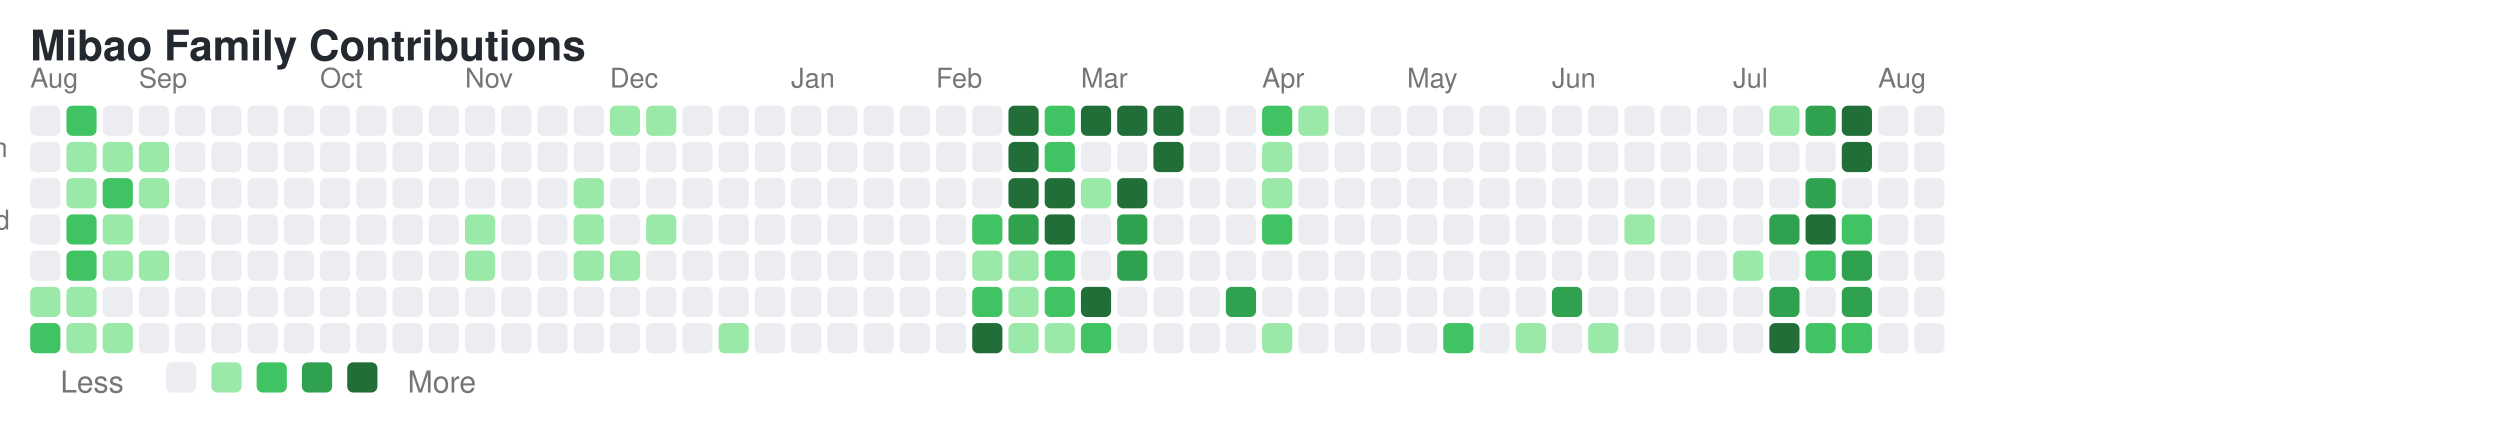
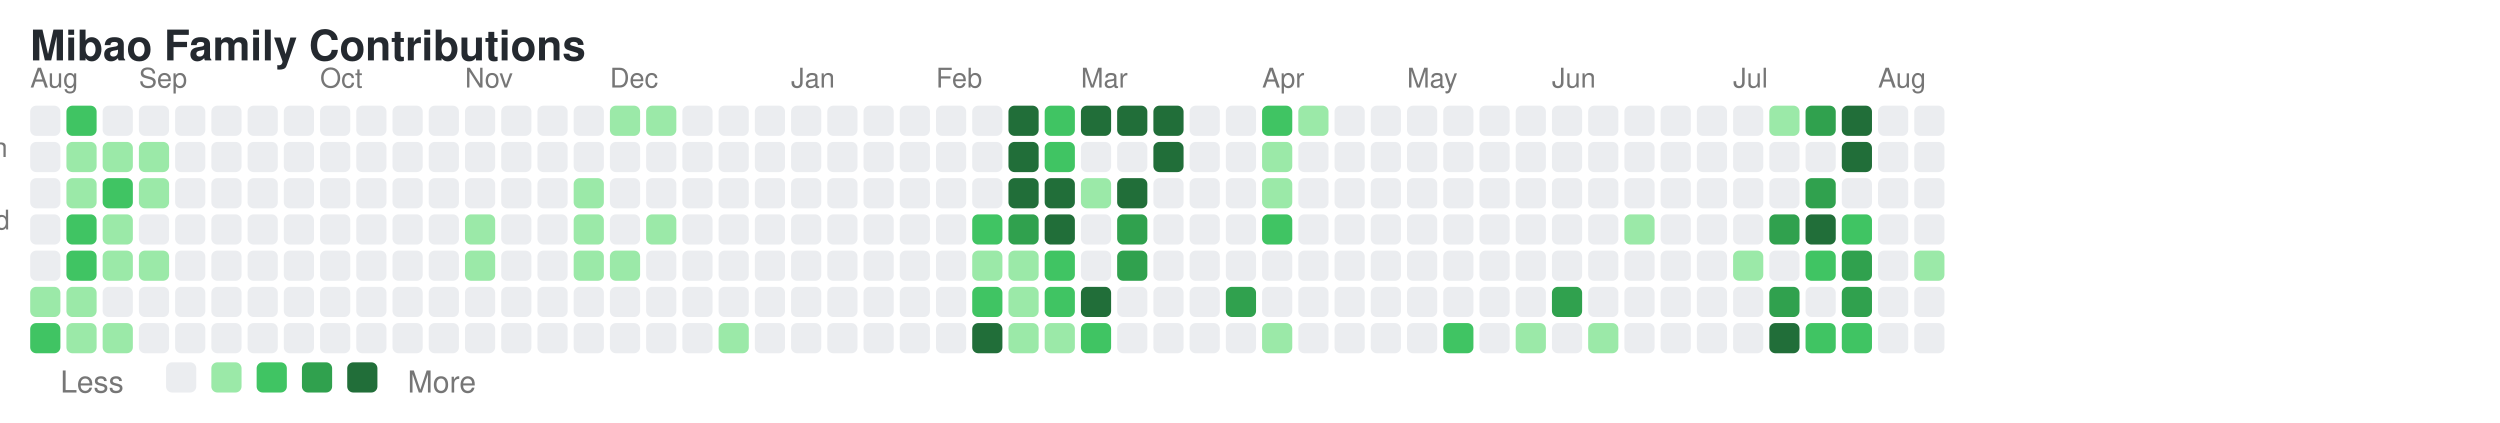
<svg xmlns="http://www.w3.org/2000/svg" width="828" height="140">
  <text x="10" y="20" font-family="-apple-system, BlinkMacSystemFont, Segoe UI, Helvetica, Arial, sans-serif" font-size="14" font-weight="600" fill="#24292f">Mibao Family Contributions</text>
  <g transform="translate(10, 35)">
    <text x="0" y="-6" font-family="-apple-system, BlinkMacSystemFont, Segoe UI, Helvetica, Arial, sans-serif" font-size="9" fill="#767676">Aug</text>
    <text x="36" y="-6" font-family="-apple-system, BlinkMacSystemFont, Segoe UI, Helvetica, Arial, sans-serif" font-size="9" fill="#767676">Sep</text>
    <text x="96" y="-6" font-family="-apple-system, BlinkMacSystemFont, Segoe UI, Helvetica, Arial, sans-serif" font-size="9" fill="#767676">Oct</text>
    <text x="144" y="-6" font-family="-apple-system, BlinkMacSystemFont, Segoe UI, Helvetica, Arial, sans-serif" font-size="9" fill="#767676">Nov</text>
    <text x="192" y="-6" font-family="-apple-system, BlinkMacSystemFont, Segoe UI, Helvetica, Arial, sans-serif" font-size="9" fill="#767676">Dec</text>
    <text x="252" y="-6" font-family="-apple-system, BlinkMacSystemFont, Segoe UI, Helvetica, Arial, sans-serif" font-size="9" fill="#767676">Jan</text>
    <text x="300" y="-6" font-family="-apple-system, BlinkMacSystemFont, Segoe UI, Helvetica, Arial, sans-serif" font-size="9" fill="#767676">Feb</text>
    <text x="348" y="-6" font-family="-apple-system, BlinkMacSystemFont, Segoe UI, Helvetica, Arial, sans-serif" font-size="9" fill="#767676">Mar</text>
    <text x="408" y="-6" font-family="-apple-system, BlinkMacSystemFont, Segoe UI, Helvetica, Arial, sans-serif" font-size="9" fill="#767676">Apr</text>
    <text x="456" y="-6" font-family="-apple-system, BlinkMacSystemFont, Segoe UI, Helvetica, Arial, sans-serif" font-size="9" fill="#767676">May</text>
    <text x="504" y="-6" font-family="-apple-system, BlinkMacSystemFont, Segoe UI, Helvetica, Arial, sans-serif" font-size="9" fill="#767676">Jun</text>
    <text x="564" y="-6" font-family="-apple-system, BlinkMacSystemFont, Segoe UI, Helvetica, Arial, sans-serif" font-size="9" fill="#767676">Jul</text>
    <text x="612" y="-6" font-family="-apple-system, BlinkMacSystemFont, Segoe UI, Helvetica, Arial, sans-serif" font-size="9" fill="#767676">Aug</text>
    <text x="-25" y="17.0" font-family="-apple-system, BlinkMacSystemFont, Segoe UI, Helvetica, Arial, sans-serif" font-size="9" fill="#767676">Mon</text>
    <text x="-25" y="41.0" font-family="-apple-system, BlinkMacSystemFont, Segoe UI, Helvetica, Arial, sans-serif" font-size="9" fill="#767676">Wed</text>
    <text x="-25" y="65.0" font-family="-apple-system, BlinkMacSystemFont, Segoe UI, Helvetica, Arial, sans-serif" font-size="9" fill="#767676">Fri</text>
    <rect x="0" y="0" width="10" height="10" fill="#ebedf0" rx="2" />
    <rect x="0" y="12" width="10" height="10" fill="#ebedf0" rx="2" />
    <rect x="0" y="24" width="10" height="10" fill="#ebedf0" rx="2" />
    <rect x="0" y="36" width="10" height="10" fill="#ebedf0" rx="2" />
    <rect x="0" y="48" width="10" height="10" fill="#ebedf0" rx="2" />
    <rect x="0" y="60" width="10" height="10" fill="#9be9a8" rx="2" />
    <rect x="0" y="72" width="10" height="10" fill="#40c463" rx="2" />
    <rect x="12" y="0" width="10" height="10" fill="#40c463" rx="2" />
    <rect x="12" y="12" width="10" height="10" fill="#9be9a8" rx="2" />
    <rect x="12" y="24" width="10" height="10" fill="#9be9a8" rx="2" />
    <rect x="12" y="36" width="10" height="10" fill="#40c463" rx="2" />
    <rect x="12" y="48" width="10" height="10" fill="#40c463" rx="2" />
    <rect x="12" y="60" width="10" height="10" fill="#9be9a8" rx="2" />
    <rect x="12" y="72" width="10" height="10" fill="#9be9a8" rx="2" />
    <rect x="24" y="0" width="10" height="10" fill="#ebedf0" rx="2" />
    <rect x="24" y="12" width="10" height="10" fill="#9be9a8" rx="2" />
    <rect x="24" y="24" width="10" height="10" fill="#40c463" rx="2" />
    <rect x="24" y="36" width="10" height="10" fill="#9be9a8" rx="2" />
    <rect x="24" y="48" width="10" height="10" fill="#9be9a8" rx="2" />
    <rect x="24" y="60" width="10" height="10" fill="#ebedf0" rx="2" />
    <rect x="24" y="72" width="10" height="10" fill="#9be9a8" rx="2" />
    <rect x="36" y="0" width="10" height="10" fill="#ebedf0" rx="2" />
    <rect x="36" y="12" width="10" height="10" fill="#9be9a8" rx="2" />
    <rect x="36" y="24" width="10" height="10" fill="#9be9a8" rx="2" />
    <rect x="36" y="36" width="10" height="10" fill="#ebedf0" rx="2" />
    <rect x="36" y="48" width="10" height="10" fill="#9be9a8" rx="2" />
    <rect x="36" y="60" width="10" height="10" fill="#ebedf0" rx="2" />
    <rect x="36" y="72" width="10" height="10" fill="#ebedf0" rx="2" />
    <rect x="48" y="0" width="10" height="10" fill="#ebedf0" rx="2" />
    <rect x="48" y="12" width="10" height="10" fill="#ebedf0" rx="2" />
    <rect x="48" y="24" width="10" height="10" fill="#ebedf0" rx="2" />
    <rect x="48" y="36" width="10" height="10" fill="#ebedf0" rx="2" />
    <rect x="48" y="48" width="10" height="10" fill="#ebedf0" rx="2" />
    <rect x="48" y="60" width="10" height="10" fill="#ebedf0" rx="2" />
    <rect x="48" y="72" width="10" height="10" fill="#ebedf0" rx="2" />
    <rect x="60" y="0" width="10" height="10" fill="#ebedf0" rx="2" />
    <rect x="60" y="12" width="10" height="10" fill="#ebedf0" rx="2" />
    <rect x="60" y="24" width="10" height="10" fill="#ebedf0" rx="2" />
    <rect x="60" y="36" width="10" height="10" fill="#ebedf0" rx="2" />
    <rect x="60" y="48" width="10" height="10" fill="#ebedf0" rx="2" />
    <rect x="60" y="60" width="10" height="10" fill="#ebedf0" rx="2" />
    <rect x="60" y="72" width="10" height="10" fill="#ebedf0" rx="2" />
    <rect x="72" y="0" width="10" height="10" fill="#ebedf0" rx="2" />
    <rect x="72" y="12" width="10" height="10" fill="#ebedf0" rx="2" />
    <rect x="72" y="24" width="10" height="10" fill="#ebedf0" rx="2" />
    <rect x="72" y="36" width="10" height="10" fill="#ebedf0" rx="2" />
    <rect x="72" y="48" width="10" height="10" fill="#ebedf0" rx="2" />
    <rect x="72" y="60" width="10" height="10" fill="#ebedf0" rx="2" />
    <rect x="72" y="72" width="10" height="10" fill="#ebedf0" rx="2" />
    <rect x="84" y="0" width="10" height="10" fill="#ebedf0" rx="2" />
    <rect x="84" y="12" width="10" height="10" fill="#ebedf0" rx="2" />
    <rect x="84" y="24" width="10" height="10" fill="#ebedf0" rx="2" />
    <rect x="84" y="36" width="10" height="10" fill="#ebedf0" rx="2" />
    <rect x="84" y="48" width="10" height="10" fill="#ebedf0" rx="2" />
    <rect x="84" y="60" width="10" height="10" fill="#ebedf0" rx="2" />
    <rect x="84" y="72" width="10" height="10" fill="#ebedf0" rx="2" />
    <rect x="96" y="0" width="10" height="10" fill="#ebedf0" rx="2" />
    <rect x="96" y="12" width="10" height="10" fill="#ebedf0" rx="2" />
    <rect x="96" y="24" width="10" height="10" fill="#ebedf0" rx="2" />
    <rect x="96" y="36" width="10" height="10" fill="#ebedf0" rx="2" />
    <rect x="96" y="48" width="10" height="10" fill="#ebedf0" rx="2" />
    <rect x="96" y="60" width="10" height="10" fill="#ebedf0" rx="2" />
    <rect x="96" y="72" width="10" height="10" fill="#ebedf0" rx="2" />
    <rect x="108" y="0" width="10" height="10" fill="#ebedf0" rx="2" />
    <rect x="108" y="12" width="10" height="10" fill="#ebedf0" rx="2" />
    <rect x="108" y="24" width="10" height="10" fill="#ebedf0" rx="2" />
    <rect x="108" y="36" width="10" height="10" fill="#ebedf0" rx="2" />
    <rect x="108" y="48" width="10" height="10" fill="#ebedf0" rx="2" />
    <rect x="108" y="60" width="10" height="10" fill="#ebedf0" rx="2" />
    <rect x="108" y="72" width="10" height="10" fill="#ebedf0" rx="2" />
    <rect x="120" y="0" width="10" height="10" fill="#ebedf0" rx="2" />
    <rect x="120" y="12" width="10" height="10" fill="#ebedf0" rx="2" />
    <rect x="120" y="24" width="10" height="10" fill="#ebedf0" rx="2" />
    <rect x="120" y="36" width="10" height="10" fill="#ebedf0" rx="2" />
    <rect x="120" y="48" width="10" height="10" fill="#ebedf0" rx="2" />
    <rect x="120" y="60" width="10" height="10" fill="#ebedf0" rx="2" />
    <rect x="120" y="72" width="10" height="10" fill="#ebedf0" rx="2" />
    <rect x="132" y="0" width="10" height="10" fill="#ebedf0" rx="2" />
    <rect x="132" y="12" width="10" height="10" fill="#ebedf0" rx="2" />
    <rect x="132" y="24" width="10" height="10" fill="#ebedf0" rx="2" />
    <rect x="132" y="36" width="10" height="10" fill="#ebedf0" rx="2" />
    <rect x="132" y="48" width="10" height="10" fill="#ebedf0" rx="2" />
    <rect x="132" y="60" width="10" height="10" fill="#ebedf0" rx="2" />
    <rect x="132" y="72" width="10" height="10" fill="#ebedf0" rx="2" />
    <rect x="144" y="0" width="10" height="10" fill="#ebedf0" rx="2" />
    <rect x="144" y="12" width="10" height="10" fill="#ebedf0" rx="2" />
    <rect x="144" y="24" width="10" height="10" fill="#ebedf0" rx="2" />
    <rect x="144" y="36" width="10" height="10" fill="#9be9a8" rx="2" />
    <rect x="144" y="48" width="10" height="10" fill="#9be9a8" rx="2" />
    <rect x="144" y="60" width="10" height="10" fill="#ebedf0" rx="2" />
    <rect x="144" y="72" width="10" height="10" fill="#ebedf0" rx="2" />
    <rect x="156" y="0" width="10" height="10" fill="#ebedf0" rx="2" />
    <rect x="156" y="12" width="10" height="10" fill="#ebedf0" rx="2" />
    <rect x="156" y="24" width="10" height="10" fill="#ebedf0" rx="2" />
    <rect x="156" y="36" width="10" height="10" fill="#ebedf0" rx="2" />
    <rect x="156" y="48" width="10" height="10" fill="#ebedf0" rx="2" />
    <rect x="156" y="60" width="10" height="10" fill="#ebedf0" rx="2" />
    <rect x="156" y="72" width="10" height="10" fill="#ebedf0" rx="2" />
    <rect x="168" y="0" width="10" height="10" fill="#ebedf0" rx="2" />
    <rect x="168" y="12" width="10" height="10" fill="#ebedf0" rx="2" />
    <rect x="168" y="24" width="10" height="10" fill="#ebedf0" rx="2" />
    <rect x="168" y="36" width="10" height="10" fill="#ebedf0" rx="2" />
    <rect x="168" y="48" width="10" height="10" fill="#ebedf0" rx="2" />
    <rect x="168" y="60" width="10" height="10" fill="#ebedf0" rx="2" />
    <rect x="168" y="72" width="10" height="10" fill="#ebedf0" rx="2" />
    <rect x="180" y="0" width="10" height="10" fill="#ebedf0" rx="2" />
    <rect x="180" y="12" width="10" height="10" fill="#ebedf0" rx="2" />
    <rect x="180" y="24" width="10" height="10" fill="#9be9a8" rx="2" />
    <rect x="180" y="36" width="10" height="10" fill="#9be9a8" rx="2" />
    <rect x="180" y="48" width="10" height="10" fill="#9be9a8" rx="2" />
    <rect x="180" y="60" width="10" height="10" fill="#ebedf0" rx="2" />
    <rect x="180" y="72" width="10" height="10" fill="#ebedf0" rx="2" />
    <rect x="192" y="0" width="10" height="10" fill="#9be9a8" rx="2" />
    <rect x="192" y="12" width="10" height="10" fill="#ebedf0" rx="2" />
    <rect x="192" y="24" width="10" height="10" fill="#ebedf0" rx="2" />
    <rect x="192" y="36" width="10" height="10" fill="#ebedf0" rx="2" />
    <rect x="192" y="48" width="10" height="10" fill="#9be9a8" rx="2" />
    <rect x="192" y="60" width="10" height="10" fill="#ebedf0" rx="2" />
    <rect x="192" y="72" width="10" height="10" fill="#ebedf0" rx="2" />
    <rect x="204" y="0" width="10" height="10" fill="#9be9a8" rx="2" />
    <rect x="204" y="12" width="10" height="10" fill="#ebedf0" rx="2" />
    <rect x="204" y="24" width="10" height="10" fill="#ebedf0" rx="2" />
    <rect x="204" y="36" width="10" height="10" fill="#9be9a8" rx="2" />
    <rect x="204" y="48" width="10" height="10" fill="#ebedf0" rx="2" />
    <rect x="204" y="60" width="10" height="10" fill="#ebedf0" rx="2" />
    <rect x="204" y="72" width="10" height="10" fill="#ebedf0" rx="2" />
    <rect x="216" y="0" width="10" height="10" fill="#ebedf0" rx="2" />
    <rect x="216" y="12" width="10" height="10" fill="#ebedf0" rx="2" />
    <rect x="216" y="24" width="10" height="10" fill="#ebedf0" rx="2" />
    <rect x="216" y="36" width="10" height="10" fill="#ebedf0" rx="2" />
    <rect x="216" y="48" width="10" height="10" fill="#ebedf0" rx="2" />
    <rect x="216" y="60" width="10" height="10" fill="#ebedf0" rx="2" />
    <rect x="216" y="72" width="10" height="10" fill="#ebedf0" rx="2" />
    <rect x="228" y="0" width="10" height="10" fill="#ebedf0" rx="2" />
    <rect x="228" y="12" width="10" height="10" fill="#ebedf0" rx="2" />
    <rect x="228" y="24" width="10" height="10" fill="#ebedf0" rx="2" />
    <rect x="228" y="36" width="10" height="10" fill="#ebedf0" rx="2" />
    <rect x="228" y="48" width="10" height="10" fill="#ebedf0" rx="2" />
    <rect x="228" y="60" width="10" height="10" fill="#ebedf0" rx="2" />
    <rect x="228" y="72" width="10" height="10" fill="#9be9a8" rx="2" />
    <rect x="240" y="0" width="10" height="10" fill="#ebedf0" rx="2" />
    <rect x="240" y="12" width="10" height="10" fill="#ebedf0" rx="2" />
    <rect x="240" y="24" width="10" height="10" fill="#ebedf0" rx="2" />
    <rect x="240" y="36" width="10" height="10" fill="#ebedf0" rx="2" />
    <rect x="240" y="48" width="10" height="10" fill="#ebedf0" rx="2" />
    <rect x="240" y="60" width="10" height="10" fill="#ebedf0" rx="2" />
    <rect x="240" y="72" width="10" height="10" fill="#ebedf0" rx="2" />
    <rect x="252" y="0" width="10" height="10" fill="#ebedf0" rx="2" />
    <rect x="252" y="12" width="10" height="10" fill="#ebedf0" rx="2" />
    <rect x="252" y="24" width="10" height="10" fill="#ebedf0" rx="2" />
    <rect x="252" y="36" width="10" height="10" fill="#ebedf0" rx="2" />
    <rect x="252" y="48" width="10" height="10" fill="#ebedf0" rx="2" />
    <rect x="252" y="60" width="10" height="10" fill="#ebedf0" rx="2" />
    <rect x="252" y="72" width="10" height="10" fill="#ebedf0" rx="2" />
    <rect x="264" y="0" width="10" height="10" fill="#ebedf0" rx="2" />
    <rect x="264" y="12" width="10" height="10" fill="#ebedf0" rx="2" />
    <rect x="264" y="24" width="10" height="10" fill="#ebedf0" rx="2" />
    <rect x="264" y="36" width="10" height="10" fill="#ebedf0" rx="2" />
    <rect x="264" y="48" width="10" height="10" fill="#ebedf0" rx="2" />
    <rect x="264" y="60" width="10" height="10" fill="#ebedf0" rx="2" />
    <rect x="264" y="72" width="10" height="10" fill="#ebedf0" rx="2" />
    <rect x="276" y="0" width="10" height="10" fill="#ebedf0" rx="2" />
    <rect x="276" y="12" width="10" height="10" fill="#ebedf0" rx="2" />
    <rect x="276" y="24" width="10" height="10" fill="#ebedf0" rx="2" />
    <rect x="276" y="36" width="10" height="10" fill="#ebedf0" rx="2" />
    <rect x="276" y="48" width="10" height="10" fill="#ebedf0" rx="2" />
    <rect x="276" y="60" width="10" height="10" fill="#ebedf0" rx="2" />
    <rect x="276" y="72" width="10" height="10" fill="#ebedf0" rx="2" />
    <rect x="288" y="0" width="10" height="10" fill="#ebedf0" rx="2" />
    <rect x="288" y="12" width="10" height="10" fill="#ebedf0" rx="2" />
    <rect x="288" y="24" width="10" height="10" fill="#ebedf0" rx="2" />
    <rect x="288" y="36" width="10" height="10" fill="#ebedf0" rx="2" />
    <rect x="288" y="48" width="10" height="10" fill="#ebedf0" rx="2" />
    <rect x="288" y="60" width="10" height="10" fill="#ebedf0" rx="2" />
    <rect x="288" y="72" width="10" height="10" fill="#ebedf0" rx="2" />
    <rect x="300" y="0" width="10" height="10" fill="#ebedf0" rx="2" />
    <rect x="300" y="12" width="10" height="10" fill="#ebedf0" rx="2" />
    <rect x="300" y="24" width="10" height="10" fill="#ebedf0" rx="2" />
    <rect x="300" y="36" width="10" height="10" fill="#ebedf0" rx="2" />
    <rect x="300" y="48" width="10" height="10" fill="#ebedf0" rx="2" />
    <rect x="300" y="60" width="10" height="10" fill="#ebedf0" rx="2" />
    <rect x="300" y="72" width="10" height="10" fill="#ebedf0" rx="2" />
    <rect x="312" y="0" width="10" height="10" fill="#ebedf0" rx="2" />
    <rect x="312" y="12" width="10" height="10" fill="#ebedf0" rx="2" />
    <rect x="312" y="24" width="10" height="10" fill="#ebedf0" rx="2" />
    <rect x="312" y="36" width="10" height="10" fill="#40c463" rx="2" />
    <rect x="312" y="48" width="10" height="10" fill="#9be9a8" rx="2" />
    <rect x="312" y="60" width="10" height="10" fill="#40c463" rx="2" />
    <rect x="312" y="72" width="10" height="10" fill="#216e39" rx="2" />
    <rect x="324" y="0" width="10" height="10" fill="#216e39" rx="2" />
    <rect x="324" y="12" width="10" height="10" fill="#216e39" rx="2" />
    <rect x="324" y="24" width="10" height="10" fill="#216e39" rx="2" />
    <rect x="324" y="36" width="10" height="10" fill="#30a14e" rx="2" />
    <rect x="324" y="48" width="10" height="10" fill="#9be9a8" rx="2" />
    <rect x="324" y="60" width="10" height="10" fill="#9be9a8" rx="2" />
    <rect x="324" y="72" width="10" height="10" fill="#9be9a8" rx="2" />
    <rect x="336" y="0" width="10" height="10" fill="#40c463" rx="2" />
    <rect x="336" y="12" width="10" height="10" fill="#40c463" rx="2" />
    <rect x="336" y="24" width="10" height="10" fill="#216e39" rx="2" />
    <rect x="336" y="36" width="10" height="10" fill="#216e39" rx="2" />
    <rect x="336" y="48" width="10" height="10" fill="#40c463" rx="2" />
    <rect x="336" y="60" width="10" height="10" fill="#40c463" rx="2" />
    <rect x="336" y="72" width="10" height="10" fill="#9be9a8" rx="2" />
    <rect x="348" y="0" width="10" height="10" fill="#216e39" rx="2" />
    <rect x="348" y="12" width="10" height="10" fill="#ebedf0" rx="2" />
    <rect x="348" y="24" width="10" height="10" fill="#9be9a8" rx="2" />
    <rect x="348" y="36" width="10" height="10" fill="#ebedf0" rx="2" />
    <rect x="348" y="48" width="10" height="10" fill="#ebedf0" rx="2" />
    <rect x="348" y="60" width="10" height="10" fill="#216e39" rx="2" />
    <rect x="348" y="72" width="10" height="10" fill="#40c463" rx="2" />
    <rect x="360" y="0" width="10" height="10" fill="#216e39" rx="2" />
    <rect x="360" y="12" width="10" height="10" fill="#ebedf0" rx="2" />
    <rect x="360" y="24" width="10" height="10" fill="#216e39" rx="2" />
    <rect x="360" y="36" width="10" height="10" fill="#30a14e" rx="2" />
    <rect x="360" y="48" width="10" height="10" fill="#30a14e" rx="2" />
    <rect x="360" y="60" width="10" height="10" fill="#ebedf0" rx="2" />
    <rect x="360" y="72" width="10" height="10" fill="#ebedf0" rx="2" />
    <rect x="372" y="0" width="10" height="10" fill="#216e39" rx="2" />
    <rect x="372" y="12" width="10" height="10" fill="#216e39" rx="2" />
    <rect x="372" y="24" width="10" height="10" fill="#ebedf0" rx="2" />
    <rect x="372" y="36" width="10" height="10" fill="#ebedf0" rx="2" />
    <rect x="372" y="48" width="10" height="10" fill="#ebedf0" rx="2" />
    <rect x="372" y="60" width="10" height="10" fill="#ebedf0" rx="2" />
    <rect x="372" y="72" width="10" height="10" fill="#ebedf0" rx="2" />
    <rect x="384" y="0" width="10" height="10" fill="#ebedf0" rx="2" />
    <rect x="384" y="12" width="10" height="10" fill="#ebedf0" rx="2" />
    <rect x="384" y="24" width="10" height="10" fill="#ebedf0" rx="2" />
    <rect x="384" y="36" width="10" height="10" fill="#ebedf0" rx="2" />
    <rect x="384" y="48" width="10" height="10" fill="#ebedf0" rx="2" />
    <rect x="384" y="60" width="10" height="10" fill="#ebedf0" rx="2" />
    <rect x="384" y="72" width="10" height="10" fill="#ebedf0" rx="2" />
    <rect x="396" y="0" width="10" height="10" fill="#ebedf0" rx="2" />
    <rect x="396" y="12" width="10" height="10" fill="#ebedf0" rx="2" />
    <rect x="396" y="24" width="10" height="10" fill="#ebedf0" rx="2" />
    <rect x="396" y="36" width="10" height="10" fill="#ebedf0" rx="2" />
    <rect x="396" y="48" width="10" height="10" fill="#ebedf0" rx="2" />
    <rect x="396" y="60" width="10" height="10" fill="#30a14e" rx="2" />
    <rect x="396" y="72" width="10" height="10" fill="#ebedf0" rx="2" />
    <rect x="408" y="0" width="10" height="10" fill="#40c463" rx="2" />
    <rect x="408" y="12" width="10" height="10" fill="#9be9a8" rx="2" />
    <rect x="408" y="24" width="10" height="10" fill="#9be9a8" rx="2" />
    <rect x="408" y="36" width="10" height="10" fill="#40c463" rx="2" />
    <rect x="408" y="48" width="10" height="10" fill="#ebedf0" rx="2" />
    <rect x="408" y="60" width="10" height="10" fill="#ebedf0" rx="2" />
    <rect x="408" y="72" width="10" height="10" fill="#9be9a8" rx="2" />
    <rect x="420" y="0" width="10" height="10" fill="#9be9a8" rx="2" />
    <rect x="420" y="12" width="10" height="10" fill="#ebedf0" rx="2" />
    <rect x="420" y="24" width="10" height="10" fill="#ebedf0" rx="2" />
    <rect x="420" y="36" width="10" height="10" fill="#ebedf0" rx="2" />
    <rect x="420" y="48" width="10" height="10" fill="#ebedf0" rx="2" />
    <rect x="420" y="60" width="10" height="10" fill="#ebedf0" rx="2" />
    <rect x="420" y="72" width="10" height="10" fill="#ebedf0" rx="2" />
    <rect x="432" y="0" width="10" height="10" fill="#ebedf0" rx="2" />
    <rect x="432" y="12" width="10" height="10" fill="#ebedf0" rx="2" />
    <rect x="432" y="24" width="10" height="10" fill="#ebedf0" rx="2" />
    <rect x="432" y="36" width="10" height="10" fill="#ebedf0" rx="2" />
    <rect x="432" y="48" width="10" height="10" fill="#ebedf0" rx="2" />
    <rect x="432" y="60" width="10" height="10" fill="#ebedf0" rx="2" />
    <rect x="432" y="72" width="10" height="10" fill="#ebedf0" rx="2" />
    <rect x="444" y="0" width="10" height="10" fill="#ebedf0" rx="2" />
    <rect x="444" y="12" width="10" height="10" fill="#ebedf0" rx="2" />
    <rect x="444" y="24" width="10" height="10" fill="#ebedf0" rx="2" />
    <rect x="444" y="36" width="10" height="10" fill="#ebedf0" rx="2" />
    <rect x="444" y="48" width="10" height="10" fill="#ebedf0" rx="2" />
    <rect x="444" y="60" width="10" height="10" fill="#ebedf0" rx="2" />
    <rect x="444" y="72" width="10" height="10" fill="#ebedf0" rx="2" />
    <rect x="456" y="0" width="10" height="10" fill="#ebedf0" rx="2" />
    <rect x="456" y="12" width="10" height="10" fill="#ebedf0" rx="2" />
    <rect x="456" y="24" width="10" height="10" fill="#ebedf0" rx="2" />
    <rect x="456" y="36" width="10" height="10" fill="#ebedf0" rx="2" />
    <rect x="456" y="48" width="10" height="10" fill="#ebedf0" rx="2" />
    <rect x="456" y="60" width="10" height="10" fill="#ebedf0" rx="2" />
    <rect x="456" y="72" width="10" height="10" fill="#ebedf0" rx="2" />
    <rect x="468" y="0" width="10" height="10" fill="#ebedf0" rx="2" />
    <rect x="468" y="12" width="10" height="10" fill="#ebedf0" rx="2" />
    <rect x="468" y="24" width="10" height="10" fill="#ebedf0" rx="2" />
    <rect x="468" y="36" width="10" height="10" fill="#ebedf0" rx="2" />
    <rect x="468" y="48" width="10" height="10" fill="#ebedf0" rx="2" />
    <rect x="468" y="60" width="10" height="10" fill="#ebedf0" rx="2" />
    <rect x="468" y="72" width="10" height="10" fill="#40c463" rx="2" />
    <rect x="480" y="0" width="10" height="10" fill="#ebedf0" rx="2" />
    <rect x="480" y="12" width="10" height="10" fill="#ebedf0" rx="2" />
    <rect x="480" y="24" width="10" height="10" fill="#ebedf0" rx="2" />
    <rect x="480" y="36" width="10" height="10" fill="#ebedf0" rx="2" />
    <rect x="480" y="48" width="10" height="10" fill="#ebedf0" rx="2" />
    <rect x="480" y="60" width="10" height="10" fill="#ebedf0" rx="2" />
    <rect x="480" y="72" width="10" height="10" fill="#ebedf0" rx="2" />
    <rect x="492" y="0" width="10" height="10" fill="#ebedf0" rx="2" />
    <rect x="492" y="12" width="10" height="10" fill="#ebedf0" rx="2" />
    <rect x="492" y="24" width="10" height="10" fill="#ebedf0" rx="2" />
    <rect x="492" y="36" width="10" height="10" fill="#ebedf0" rx="2" />
    <rect x="492" y="48" width="10" height="10" fill="#ebedf0" rx="2" />
    <rect x="492" y="60" width="10" height="10" fill="#ebedf0" rx="2" />
    <rect x="492" y="72" width="10" height="10" fill="#9be9a8" rx="2" />
    <rect x="504" y="0" width="10" height="10" fill="#ebedf0" rx="2" />
    <rect x="504" y="12" width="10" height="10" fill="#ebedf0" rx="2" />
    <rect x="504" y="24" width="10" height="10" fill="#ebedf0" rx="2" />
    <rect x="504" y="36" width="10" height="10" fill="#ebedf0" rx="2" />
    <rect x="504" y="48" width="10" height="10" fill="#ebedf0" rx="2" />
    <rect x="504" y="60" width="10" height="10" fill="#30a14e" rx="2" />
    <rect x="504" y="72" width="10" height="10" fill="#ebedf0" rx="2" />
    <rect x="516" y="0" width="10" height="10" fill="#ebedf0" rx="2" />
    <rect x="516" y="12" width="10" height="10" fill="#ebedf0" rx="2" />
    <rect x="516" y="24" width="10" height="10" fill="#ebedf0" rx="2" />
    <rect x="516" y="36" width="10" height="10" fill="#ebedf0" rx="2" />
    <rect x="516" y="48" width="10" height="10" fill="#ebedf0" rx="2" />
    <rect x="516" y="60" width="10" height="10" fill="#ebedf0" rx="2" />
    <rect x="516" y="72" width="10" height="10" fill="#9be9a8" rx="2" />
    <rect x="528" y="0" width="10" height="10" fill="#ebedf0" rx="2" />
    <rect x="528" y="12" width="10" height="10" fill="#ebedf0" rx="2" />
    <rect x="528" y="24" width="10" height="10" fill="#ebedf0" rx="2" />
    <rect x="528" y="36" width="10" height="10" fill="#9be9a8" rx="2" />
    <rect x="528" y="48" width="10" height="10" fill="#ebedf0" rx="2" />
    <rect x="528" y="60" width="10" height="10" fill="#ebedf0" rx="2" />
    <rect x="528" y="72" width="10" height="10" fill="#ebedf0" rx="2" />
    <rect x="540" y="0" width="10" height="10" fill="#ebedf0" rx="2" />
    <rect x="540" y="12" width="10" height="10" fill="#ebedf0" rx="2" />
    <rect x="540" y="24" width="10" height="10" fill="#ebedf0" rx="2" />
    <rect x="540" y="36" width="10" height="10" fill="#ebedf0" rx="2" />
    <rect x="540" y="48" width="10" height="10" fill="#ebedf0" rx="2" />
    <rect x="540" y="60" width="10" height="10" fill="#ebedf0" rx="2" />
    <rect x="540" y="72" width="10" height="10" fill="#ebedf0" rx="2" />
    <rect x="552" y="0" width="10" height="10" fill="#ebedf0" rx="2" />
    <rect x="552" y="12" width="10" height="10" fill="#ebedf0" rx="2" />
    <rect x="552" y="24" width="10" height="10" fill="#ebedf0" rx="2" />
    <rect x="552" y="36" width="10" height="10" fill="#ebedf0" rx="2" />
    <rect x="552" y="48" width="10" height="10" fill="#ebedf0" rx="2" />
    <rect x="552" y="60" width="10" height="10" fill="#ebedf0" rx="2" />
    <rect x="552" y="72" width="10" height="10" fill="#ebedf0" rx="2" />
    <rect x="564" y="0" width="10" height="10" fill="#ebedf0" rx="2" />
    <rect x="564" y="12" width="10" height="10" fill="#ebedf0" rx="2" />
    <rect x="564" y="24" width="10" height="10" fill="#ebedf0" rx="2" />
    <rect x="564" y="36" width="10" height="10" fill="#ebedf0" rx="2" />
    <rect x="564" y="48" width="10" height="10" fill="#9be9a8" rx="2" />
    <rect x="564" y="60" width="10" height="10" fill="#ebedf0" rx="2" />
    <rect x="564" y="72" width="10" height="10" fill="#ebedf0" rx="2" />
    <rect x="576" y="0" width="10" height="10" fill="#9be9a8" rx="2" />
    <rect x="576" y="12" width="10" height="10" fill="#ebedf0" rx="2" />
    <rect x="576" y="24" width="10" height="10" fill="#ebedf0" rx="2" />
    <rect x="576" y="36" width="10" height="10" fill="#30a14e" rx="2" />
    <rect x="576" y="48" width="10" height="10" fill="#ebedf0" rx="2" />
    <rect x="576" y="60" width="10" height="10" fill="#30a14e" rx="2" />
    <rect x="576" y="72" width="10" height="10" fill="#216e39" rx="2" />
    <rect x="588" y="0" width="10" height="10" fill="#30a14e" rx="2" />
    <rect x="588" y="12" width="10" height="10" fill="#ebedf0" rx="2" />
    <rect x="588" y="24" width="10" height="10" fill="#30a14e" rx="2" />
    <rect x="588" y="36" width="10" height="10" fill="#216e39" rx="2" />
    <rect x="588" y="48" width="10" height="10" fill="#40c463" rx="2" />
    <rect x="588" y="60" width="10" height="10" fill="#ebedf0" rx="2" />
    <rect x="588" y="72" width="10" height="10" fill="#40c463" rx="2" />
    <rect x="600" y="0" width="10" height="10" fill="#216e39" rx="2" />
    <rect x="600" y="12" width="10" height="10" fill="#216e39" rx="2" />
    <rect x="600" y="24" width="10" height="10" fill="#ebedf0" rx="2" />
    <rect x="600" y="36" width="10" height="10" fill="#40c463" rx="2" />
    <rect x="600" y="48" width="10" height="10" fill="#30a14e" rx="2" />
    <rect x="600" y="60" width="10" height="10" fill="#30a14e" rx="2" />
    <rect x="600" y="72" width="10" height="10" fill="#40c463" rx="2" />
    <rect x="612" y="0" width="10" height="10" fill="#ebedf0" rx="2" />
    <rect x="612" y="12" width="10" height="10" fill="#ebedf0" rx="2" />
    <rect x="612" y="24" width="10" height="10" fill="#ebedf0" rx="2" />
    <rect x="612" y="36" width="10" height="10" fill="#ebedf0" rx="2" />
    <rect x="612" y="48" width="10" height="10" fill="#ebedf0" rx="2" />
    <rect x="612" y="60" width="10" height="10" fill="#ebedf0" rx="2" />
    <rect x="612" y="72" width="10" height="10" fill="#ebedf0" rx="2" />
    <rect x="624" y="0" width="10" height="10" fill="#ebedf0" rx="2" />
    <rect x="624" y="12" width="10" height="10" fill="#ebedf0" rx="2" />
    <rect x="624" y="24" width="10" height="10" fill="#ebedf0" rx="2" />
    <rect x="624" y="36" width="10" height="10" fill="#ebedf0" rx="2" />
-     <rect x="624" y="48" width="10" height="10" fill="#ebedf0" rx="2" />
+     <rect x="624" y="48" width="10" height="10" fill="#9be9a8" rx="2" />
    <rect x="624" y="60" width="10" height="10" fill="#ebedf0" rx="2" />
    <rect x="624" y="72" width="10" height="10" fill="#ebedf0" rx="2" />
    <text x="10" y="95" font-family="-apple-system, BlinkMacSystemFont, Segoe UI, Helvetica, Arial, sans-serif" font-size="10" fill="#767676">Less</text>
    <rect x="45" y="85" width="10" height="10" fill="#ebedf0" rx="2" />
    <rect x="60" y="85" width="10" height="10" fill="#9be9a8" rx="2" />
    <rect x="75" y="85" width="10" height="10" fill="#40c463" rx="2" />
    <rect x="90" y="85" width="10" height="10" fill="#30a14e" rx="2" />
    <rect x="105" y="85" width="10" height="10" fill="#216e39" rx="2" />
    <text x="125" y="95" font-family="-apple-system, BlinkMacSystemFont, Segoe UI, Helvetica, Arial, sans-serif" font-size="10" fill="#767676">More</text>
  </g>
</svg>
